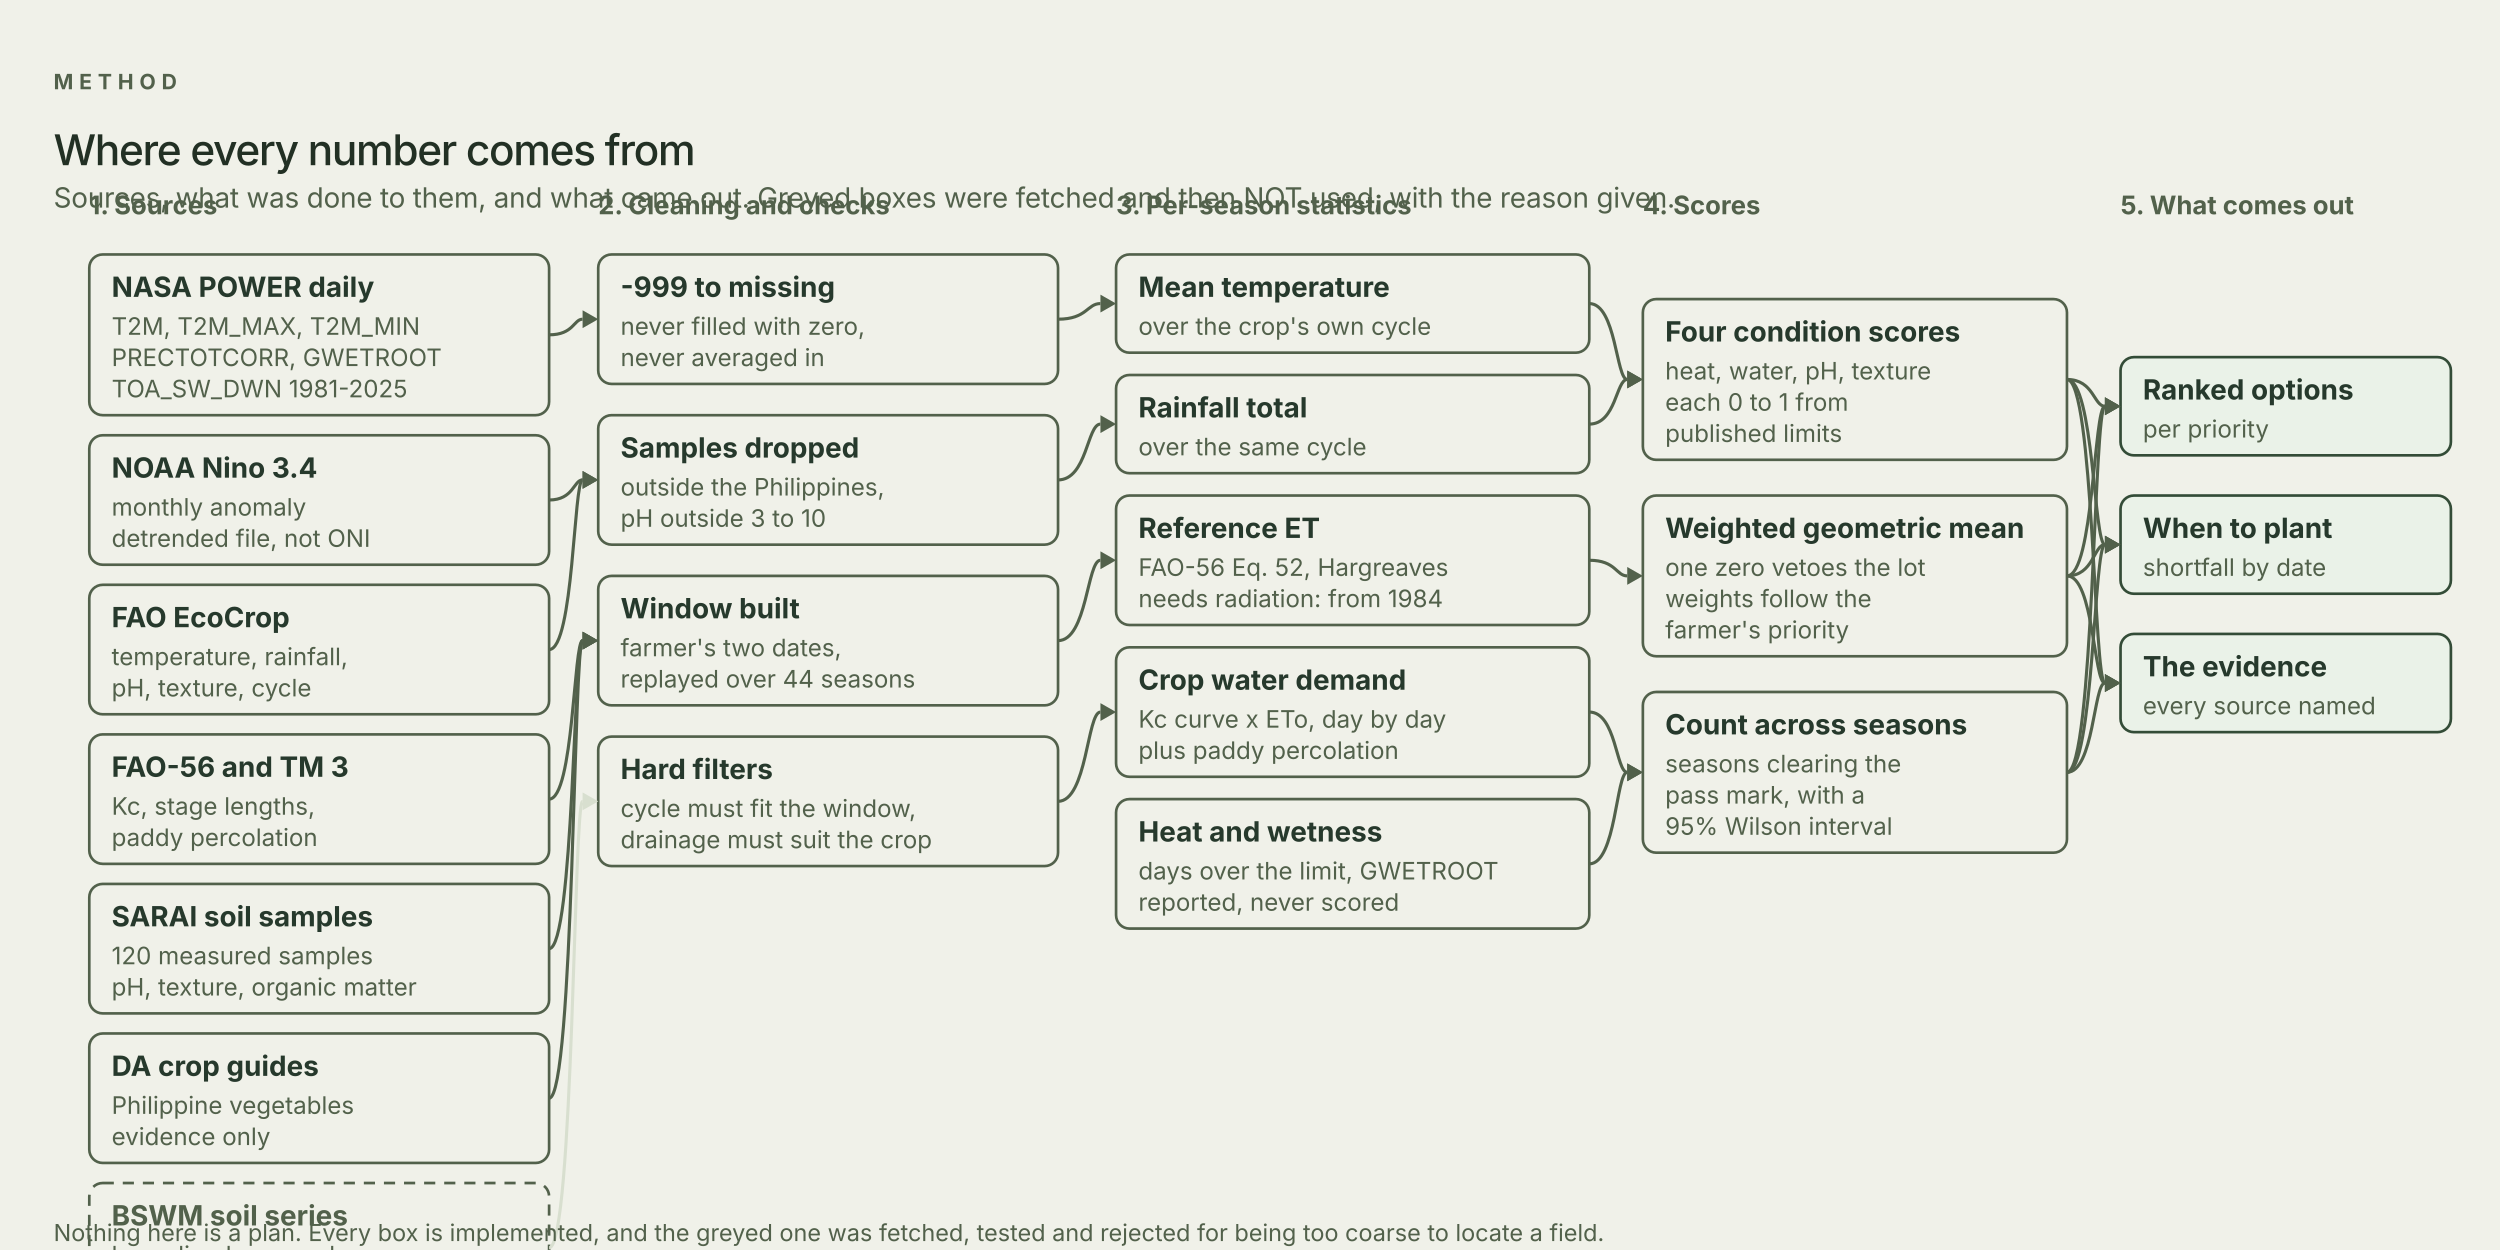
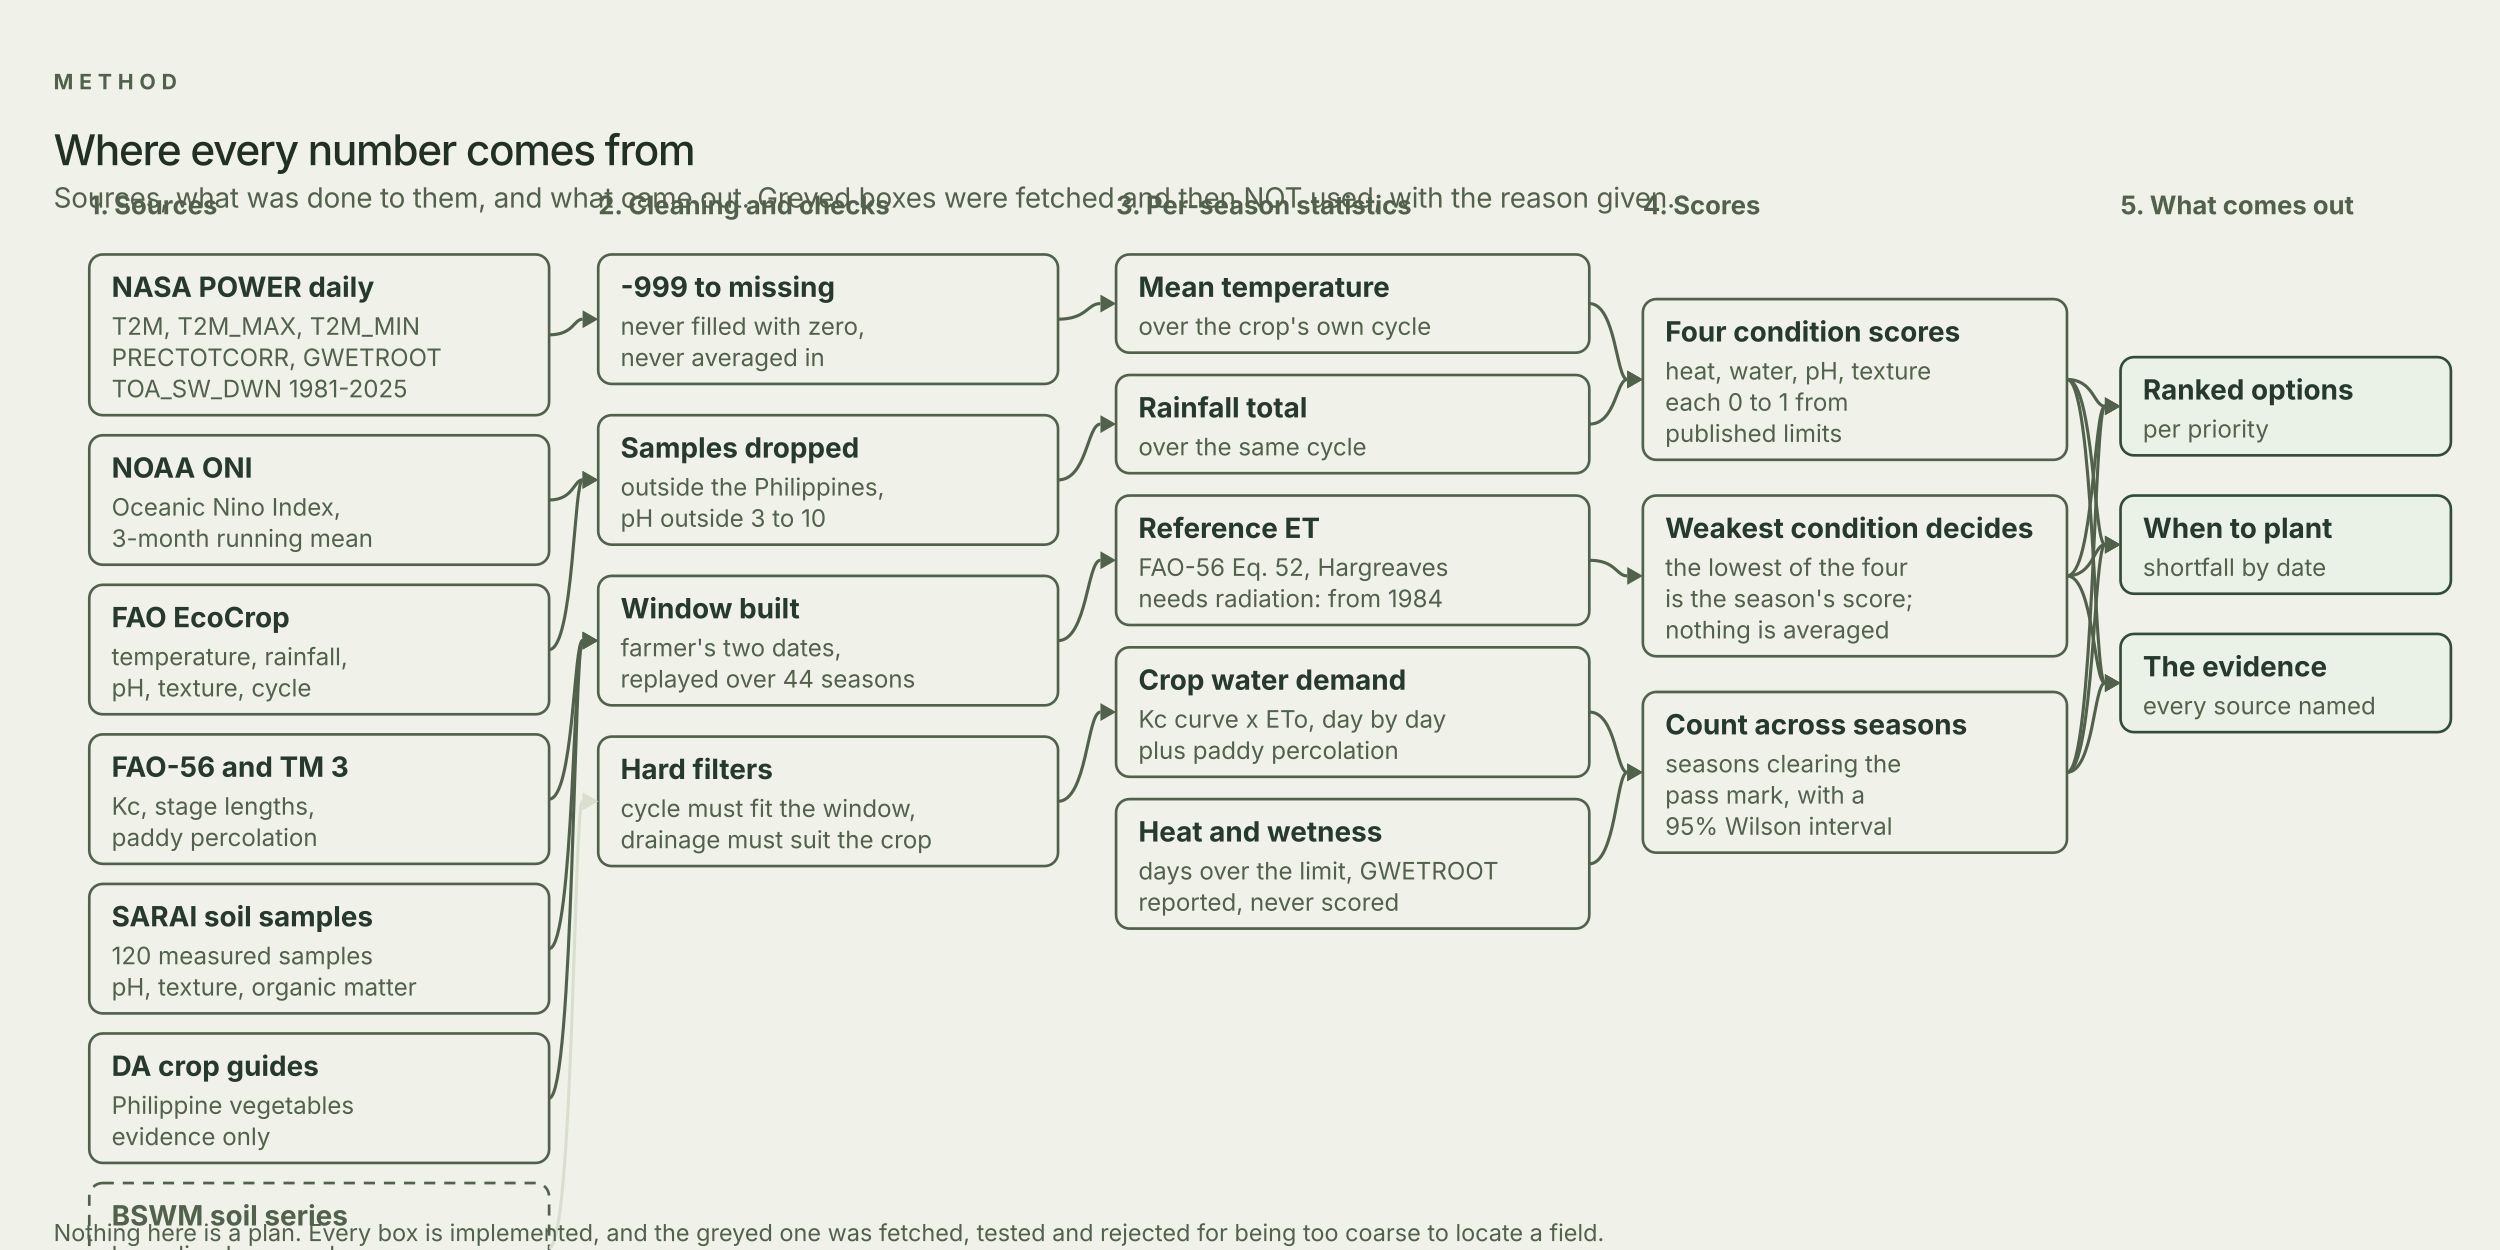
<svg xmlns="http://www.w3.org/2000/svg" width="1120" height="560" viewBox="0 0 1120 560">
  <rect width="1120" height="560" fill="#f0f1e9" />
  <text x="24" y="40" font-size="9.5" font-weight="650" fill="#52614b" font-family="'DM Sans', -apple-system, 'Segoe UI', sans-serif" letter-spacing="2.6">METHOD</text>
  <text x="24" y="74" font-size="19" font-weight="550" fill="#223024" font-family="Manrope, 'DM Sans', -apple-system, 'Segoe UI', sans-serif" letter-spacing="-0.6">Where every number comes from</text>
  <text x="24" y="93" font-size="12.5" fill="#52614b" font-family="'DM Sans', -apple-system, 'Segoe UI', sans-serif" letter-spacing="-0.1">Sources, what was done to them, and what came out. Greyed boxes were fetched and then NOT used, with the reason given.</text>
  <text x="40.0" y="96.0" font-size="11.5" fill="#52614b" text-anchor="start" font-weight="700" font-family="'DM Sans', -apple-system, 'Segoe UI', sans-serif">1. Sources</text>
  <text x="268.0" y="96.0" font-size="11.5" fill="#52614b" text-anchor="start" font-weight="700" font-family="'DM Sans', -apple-system, 'Segoe UI', sans-serif">2. Cleaning and checks</text>
  <text x="500.0" y="96.0" font-size="11.5" fill="#52614b" text-anchor="start" font-weight="700" font-family="'DM Sans', -apple-system, 'Segoe UI', sans-serif">3. Per-season statistics</text>
  <text x="736.0" y="96.0" font-size="11.5" fill="#52614b" text-anchor="start" font-weight="700" font-family="'DM Sans', -apple-system, 'Segoe UI', sans-serif">4. Scores</text>
  <text x="950.0" y="96.0" font-size="11.5" fill="#52614b" text-anchor="start" font-weight="700" font-family="'DM Sans', -apple-system, 'Segoe UI', sans-serif">5. What comes out</text>
  <rect x="40" y="114" width="206" height="72" rx="6" fill="#f0f1e9" stroke="#52614b" stroke-width="1.2" stroke-dasharray="none" />
  <text x="50.0" y="133.0" font-size="12.5" fill="#26392c" text-anchor="start" font-weight="700" font-family="'DM Sans', -apple-system, 'Segoe UI', sans-serif">NASA POWER daily</text>
  <text x="50.0" y="150.0" font-size="10.8" fill="#52614b" text-anchor="start" font-weight="400" font-family="'DM Sans', -apple-system, 'Segoe UI', sans-serif">T2M, T2M_MAX, T2M_MIN</text>
  <text x="50.0" y="164.0" font-size="10.8" fill="#52614b" text-anchor="start" font-weight="400" font-family="'DM Sans', -apple-system, 'Segoe UI', sans-serif">PRECTOTCORR, GWETROOT</text>
  <text x="50.0" y="178.0" font-size="10.8" fill="#52614b" text-anchor="start" font-weight="400" font-family="'DM Sans', -apple-system, 'Segoe UI', sans-serif">TOA_SW_DWN  1981-2025</text>
  <rect x="40" y="195" width="206" height="58" rx="6" fill="#f0f1e9" stroke="#52614b" stroke-width="1.2" stroke-dasharray="none" />
-   <text x="50.0" y="214.0" font-size="12.5" fill="#26392c" text-anchor="start" font-weight="700" font-family="'DM Sans', -apple-system, 'Segoe UI', sans-serif">NOAA Nino 3.4</text>
-   <text x="50.0" y="231.0" font-size="10.8" fill="#52614b" text-anchor="start" font-weight="400" font-family="'DM Sans', -apple-system, 'Segoe UI', sans-serif">monthly anomaly</text>
-   <text x="50.0" y="245.0" font-size="10.8" fill="#52614b" text-anchor="start" font-weight="400" font-family="'DM Sans', -apple-system, 'Segoe UI', sans-serif">detrended file, not ONI</text>
+   <text x="50.0" y="214.0" font-size="12.5" fill="#26392c" text-anchor="start" font-weight="700" font-family="'DM Sans', -apple-system, 'Segoe UI', sans-serif">NOAA ONI</text>
+   <text x="50.0" y="231.0" font-size="10.8" fill="#52614b" text-anchor="start" font-weight="400" font-family="'DM Sans', -apple-system, 'Segoe UI', sans-serif">Oceanic Nino Index,</text>
+   <text x="50.0" y="245.0" font-size="10.8" fill="#52614b" text-anchor="start" font-weight="400" font-family="'DM Sans', -apple-system, 'Segoe UI', sans-serif">3-month running mean</text>
  <rect x="40" y="262" width="206" height="58" rx="6" fill="#f0f1e9" stroke="#52614b" stroke-width="1.2" stroke-dasharray="none" />
  <text x="50.0" y="281.0" font-size="12.5" fill="#26392c" text-anchor="start" font-weight="700" font-family="'DM Sans', -apple-system, 'Segoe UI', sans-serif">FAO EcoCrop</text>
  <text x="50.0" y="298.0" font-size="10.8" fill="#52614b" text-anchor="start" font-weight="400" font-family="'DM Sans', -apple-system, 'Segoe UI', sans-serif">temperature, rainfall,</text>
  <text x="50.0" y="312.0" font-size="10.8" fill="#52614b" text-anchor="start" font-weight="400" font-family="'DM Sans', -apple-system, 'Segoe UI', sans-serif">pH, texture, cycle</text>
  <rect x="40" y="329" width="206" height="58" rx="6" fill="#f0f1e9" stroke="#52614b" stroke-width="1.2" stroke-dasharray="none" />
  <text x="50.0" y="348.0" font-size="12.5" fill="#26392c" text-anchor="start" font-weight="700" font-family="'DM Sans', -apple-system, 'Segoe UI', sans-serif">FAO-56 and TM 3</text>
  <text x="50.0" y="365.0" font-size="10.8" fill="#52614b" text-anchor="start" font-weight="400" font-family="'DM Sans', -apple-system, 'Segoe UI', sans-serif">Kc, stage lengths,</text>
  <text x="50.0" y="379.0" font-size="10.8" fill="#52614b" text-anchor="start" font-weight="400" font-family="'DM Sans', -apple-system, 'Segoe UI', sans-serif">paddy percolation</text>
  <rect x="40" y="396" width="206" height="58" rx="6" fill="#f0f1e9" stroke="#52614b" stroke-width="1.2" stroke-dasharray="none" />
  <text x="50.0" y="415.0" font-size="12.5" fill="#26392c" text-anchor="start" font-weight="700" font-family="'DM Sans', -apple-system, 'Segoe UI', sans-serif">SARAI soil samples</text>
  <text x="50.0" y="432.0" font-size="10.8" fill="#52614b" text-anchor="start" font-weight="400" font-family="'DM Sans', -apple-system, 'Segoe UI', sans-serif">120 measured samples</text>
  <text x="50.0" y="446.0" font-size="10.8" fill="#52614b" text-anchor="start" font-weight="400" font-family="'DM Sans', -apple-system, 'Segoe UI', sans-serif">pH, texture, organic matter</text>
  <rect x="40" y="463" width="206" height="58" rx="6" fill="#f0f1e9" stroke="#52614b" stroke-width="1.2" stroke-dasharray="none" />
  <text x="50.0" y="482.0" font-size="12.5" fill="#26392c" text-anchor="start" font-weight="700" font-family="'DM Sans', -apple-system, 'Segoe UI', sans-serif">DA crop guides</text>
  <text x="50.0" y="499.0" font-size="10.8" fill="#52614b" text-anchor="start" font-weight="400" font-family="'DM Sans', -apple-system, 'Segoe UI', sans-serif">Philippine vegetables</text>
  <text x="50.0" y="513.0" font-size="10.8" fill="#52614b" text-anchor="start" font-weight="400" font-family="'DM Sans', -apple-system, 'Segoe UI', sans-serif">evidence only</text>
  <rect x="40" y="530" width="206" height="58" rx="6" fill="#f0f1e9" stroke="#52614b" stroke-width="1.2" stroke-dasharray="5 4" />
  <text x="50.0" y="549.0" font-size="12.5" fill="#52614b" text-anchor="start" font-weight="700" font-family="'DM Sans', -apple-system, 'Segoe UI', sans-serif">BSWM soil series</text>
  <text x="50.0" y="566.0" font-size="10.8" fill="#52614b" text-anchor="start" font-weight="400" font-family="'DM Sans', -apple-system, 'Segoe UI', sans-serif">bounding boxes only,</text>
  <text x="50.0" y="580.0" font-size="10.8" fill="#52614b" text-anchor="start" font-weight="400" font-family="'DM Sans', -apple-system, 'Segoe UI', sans-serif">hundreds of km wide</text>
  <text x="50.0" y="582.0" font-size="10.2" fill="#a05143" text-anchor="start" font-weight="400" font-family="'DM Sans', -apple-system, 'Segoe UI', sans-serif">NOT USED: cannot locate a point</text>
  <rect x="268" y="114" width="206" height="58" rx="6" fill="#f0f1e9" stroke="#52614b" stroke-width="1.2" stroke-dasharray="none" />
  <text x="278.0" y="133.0" font-size="12.5" fill="#26392c" text-anchor="start" font-weight="700" font-family="'DM Sans', -apple-system, 'Segoe UI', sans-serif">-999 to missing</text>
  <text x="278.0" y="150.0" font-size="10.8" fill="#52614b" text-anchor="start" font-weight="400" font-family="'DM Sans', -apple-system, 'Segoe UI', sans-serif">never filled with zero,</text>
  <text x="278.0" y="164.0" font-size="10.8" fill="#52614b" text-anchor="start" font-weight="400" font-family="'DM Sans', -apple-system, 'Segoe UI', sans-serif">never averaged in</text>
  <rect x="268" y="186" width="206" height="58" rx="6" fill="#f0f1e9" stroke="#52614b" stroke-width="1.2" stroke-dasharray="none" />
  <text x="278.0" y="205.0" font-size="12.5" fill="#26392c" text-anchor="start" font-weight="700" font-family="'DM Sans', -apple-system, 'Segoe UI', sans-serif">Samples dropped</text>
  <text x="278.0" y="222.0" font-size="10.8" fill="#52614b" text-anchor="start" font-weight="400" font-family="'DM Sans', -apple-system, 'Segoe UI', sans-serif">outside the Philippines,</text>
  <text x="278.0" y="236.0" font-size="10.8" fill="#52614b" text-anchor="start" font-weight="400" font-family="'DM Sans', -apple-system, 'Segoe UI', sans-serif">pH outside 3 to 10</text>
  <rect x="268" y="258" width="206" height="58" rx="6" fill="#f0f1e9" stroke="#52614b" stroke-width="1.2" stroke-dasharray="none" />
  <text x="278.0" y="277.0" font-size="12.5" fill="#26392c" text-anchor="start" font-weight="700" font-family="'DM Sans', -apple-system, 'Segoe UI', sans-serif">Window built</text>
  <text x="278.0" y="294.0" font-size="10.8" fill="#52614b" text-anchor="start" font-weight="400" font-family="'DM Sans', -apple-system, 'Segoe UI', sans-serif">farmer's two dates,</text>
  <text x="278.0" y="308.0" font-size="10.8" fill="#52614b" text-anchor="start" font-weight="400" font-family="'DM Sans', -apple-system, 'Segoe UI', sans-serif">replayed over 44 seasons</text>
  <rect x="268" y="330" width="206" height="58" rx="6" fill="#f0f1e9" stroke="#52614b" stroke-width="1.2" stroke-dasharray="none" />
  <text x="278.0" y="349.0" font-size="12.5" fill="#26392c" text-anchor="start" font-weight="700" font-family="'DM Sans', -apple-system, 'Segoe UI', sans-serif">Hard filters</text>
  <text x="278.0" y="366.0" font-size="10.8" fill="#52614b" text-anchor="start" font-weight="400" font-family="'DM Sans', -apple-system, 'Segoe UI', sans-serif">cycle must fit the window,</text>
  <text x="278.0" y="380.0" font-size="10.8" fill="#52614b" text-anchor="start" font-weight="400" font-family="'DM Sans', -apple-system, 'Segoe UI', sans-serif">drainage must suit the crop</text>
  <rect x="500" y="114" width="212" height="44" rx="6" fill="#f0f1e9" stroke="#52614b" stroke-width="1.2" stroke-dasharray="none" />
  <text x="510.0" y="133.0" font-size="12.5" fill="#26392c" text-anchor="start" font-weight="700" font-family="'DM Sans', -apple-system, 'Segoe UI', sans-serif">Mean temperature</text>
  <text x="510.0" y="150.0" font-size="10.8" fill="#52614b" text-anchor="start" font-weight="400" font-family="'DM Sans', -apple-system, 'Segoe UI', sans-serif">over the crop's own cycle</text>
  <rect x="500" y="168" width="212" height="44" rx="6" fill="#f0f1e9" stroke="#52614b" stroke-width="1.2" stroke-dasharray="none" />
  <text x="510.0" y="187.0" font-size="12.5" fill="#26392c" text-anchor="start" font-weight="700" font-family="'DM Sans', -apple-system, 'Segoe UI', sans-serif">Rainfall total</text>
  <text x="510.0" y="204.0" font-size="10.8" fill="#52614b" text-anchor="start" font-weight="400" font-family="'DM Sans', -apple-system, 'Segoe UI', sans-serif">over the same cycle</text>
  <rect x="500" y="222" width="212" height="58" rx="6" fill="#f0f1e9" stroke="#52614b" stroke-width="1.2" stroke-dasharray="none" />
  <text x="510.0" y="241.0" font-size="12.5" fill="#26392c" text-anchor="start" font-weight="700" font-family="'DM Sans', -apple-system, 'Segoe UI', sans-serif">Reference ET</text>
  <text x="510.0" y="258.0" font-size="10.8" fill="#52614b" text-anchor="start" font-weight="400" font-family="'DM Sans', -apple-system, 'Segoe UI', sans-serif">FAO-56 Eq. 52, Hargreaves</text>
  <text x="510.0" y="272.0" font-size="10.8" fill="#52614b" text-anchor="start" font-weight="400" font-family="'DM Sans', -apple-system, 'Segoe UI', sans-serif">needs radiation: from 1984</text>
  <rect x="500" y="290" width="212" height="58" rx="6" fill="#f0f1e9" stroke="#52614b" stroke-width="1.2" stroke-dasharray="none" />
  <text x="510.0" y="309.0" font-size="12.5" fill="#26392c" text-anchor="start" font-weight="700" font-family="'DM Sans', -apple-system, 'Segoe UI', sans-serif">Crop water demand</text>
  <text x="510.0" y="326.0" font-size="10.8" fill="#52614b" text-anchor="start" font-weight="400" font-family="'DM Sans', -apple-system, 'Segoe UI', sans-serif">Kc curve x ETo, day by day</text>
  <text x="510.0" y="340.0" font-size="10.8" fill="#52614b" text-anchor="start" font-weight="400" font-family="'DM Sans', -apple-system, 'Segoe UI', sans-serif">plus paddy percolation</text>
  <rect x="500" y="358" width="212" height="58" rx="6" fill="#f0f1e9" stroke="#52614b" stroke-width="1.2" stroke-dasharray="none" />
  <text x="510.0" y="377.0" font-size="12.5" fill="#26392c" text-anchor="start" font-weight="700" font-family="'DM Sans', -apple-system, 'Segoe UI', sans-serif">Heat and wetness</text>
  <text x="510.0" y="394.0" font-size="10.8" fill="#52614b" text-anchor="start" font-weight="400" font-family="'DM Sans', -apple-system, 'Segoe UI', sans-serif">days over the limit, GWETROOT</text>
  <text x="510.0" y="408.0" font-size="10.8" fill="#52614b" text-anchor="start" font-weight="400" font-family="'DM Sans', -apple-system, 'Segoe UI', sans-serif">reported, never scored</text>
  <rect x="736" y="134" width="190" height="72" rx="6" fill="#f0f1e9" stroke="#52614b" stroke-width="1.2" stroke-dasharray="none" />
  <text x="746.0" y="153.0" font-size="12.5" fill="#26392c" text-anchor="start" font-weight="700" font-family="'DM Sans', -apple-system, 'Segoe UI', sans-serif">Four condition scores</text>
  <text x="746.0" y="170.0" font-size="10.8" fill="#52614b" text-anchor="start" font-weight="400" font-family="'DM Sans', -apple-system, 'Segoe UI', sans-serif">heat, water, pH, texture</text>
  <text x="746.0" y="184.0" font-size="10.8" fill="#52614b" text-anchor="start" font-weight="400" font-family="'DM Sans', -apple-system, 'Segoe UI', sans-serif">each 0 to 1 from</text>
  <text x="746.0" y="198.0" font-size="10.8" fill="#52614b" text-anchor="start" font-weight="400" font-family="'DM Sans', -apple-system, 'Segoe UI', sans-serif">published limits</text>
  <rect x="736" y="222" width="190" height="72" rx="6" fill="#f0f1e9" stroke="#52614b" stroke-width="1.2" stroke-dasharray="none" />
-   <text x="746.0" y="241.0" font-size="12.5" fill="#26392c" text-anchor="start" font-weight="700" font-family="'DM Sans', -apple-system, 'Segoe UI', sans-serif">Weighted geometric mean</text>
-   <text x="746.0" y="258.0" font-size="10.8" fill="#52614b" text-anchor="start" font-weight="400" font-family="'DM Sans', -apple-system, 'Segoe UI', sans-serif">one zero vetoes the lot</text>
-   <text x="746.0" y="272.0" font-size="10.8" fill="#52614b" text-anchor="start" font-weight="400" font-family="'DM Sans', -apple-system, 'Segoe UI', sans-serif">weights follow the</text>
-   <text x="746.0" y="286.0" font-size="10.8" fill="#52614b" text-anchor="start" font-weight="400" font-family="'DM Sans', -apple-system, 'Segoe UI', sans-serif">farmer's priority</text>
+   <text x="746.0" y="241.0" font-size="12.5" fill="#26392c" text-anchor="start" font-weight="700" font-family="'DM Sans', -apple-system, 'Segoe UI', sans-serif">Weakest condition decides</text>
+   <text x="746.0" y="258.0" font-size="10.8" fill="#52614b" text-anchor="start" font-weight="400" font-family="'DM Sans', -apple-system, 'Segoe UI', sans-serif">the lowest of the four</text>
+   <text x="746.0" y="272.0" font-size="10.8" fill="#52614b" text-anchor="start" font-weight="400" font-family="'DM Sans', -apple-system, 'Segoe UI', sans-serif">is the season's score;</text>
+   <text x="746.0" y="286.0" font-size="10.8" fill="#52614b" text-anchor="start" font-weight="400" font-family="'DM Sans', -apple-system, 'Segoe UI', sans-serif">nothing is averaged</text>
  <rect x="736" y="310" width="190" height="72" rx="6" fill="#f0f1e9" stroke="#52614b" stroke-width="1.2" stroke-dasharray="none" />
  <text x="746.0" y="329.0" font-size="12.5" fill="#26392c" text-anchor="start" font-weight="700" font-family="'DM Sans', -apple-system, 'Segoe UI', sans-serif">Count across seasons</text>
  <text x="746.0" y="346.0" font-size="10.8" fill="#52614b" text-anchor="start" font-weight="400" font-family="'DM Sans', -apple-system, 'Segoe UI', sans-serif">seasons clearing the</text>
  <text x="746.0" y="360.0" font-size="10.8" fill="#52614b" text-anchor="start" font-weight="400" font-family="'DM Sans', -apple-system, 'Segoe UI', sans-serif">pass mark, with a</text>
  <text x="746.0" y="374.0" font-size="10.8" fill="#52614b" text-anchor="start" font-weight="400" font-family="'DM Sans', -apple-system, 'Segoe UI', sans-serif">95% Wilson interval</text>
  <rect x="950" y="160" width="148" height="44" rx="6" fill="#eaf2e8" stroke="#334c37" stroke-width="1.2" stroke-dasharray="none" />
  <text x="960.0" y="179.0" font-size="12.5" fill="#26392c" text-anchor="start" font-weight="700" font-family="'DM Sans', -apple-system, 'Segoe UI', sans-serif">Ranked options</text>
  <text x="960.0" y="196.0" font-size="10.8" fill="#52614b" text-anchor="start" font-weight="400" font-family="'DM Sans', -apple-system, 'Segoe UI', sans-serif">per priority</text>
  <rect x="950" y="222" width="148" height="44" rx="6" fill="#eaf2e8" stroke="#334c37" stroke-width="1.2" stroke-dasharray="none" />
  <text x="960.0" y="241.0" font-size="12.5" fill="#26392c" text-anchor="start" font-weight="700" font-family="'DM Sans', -apple-system, 'Segoe UI', sans-serif">When to plant</text>
  <text x="960.0" y="258.0" font-size="10.8" fill="#52614b" text-anchor="start" font-weight="400" font-family="'DM Sans', -apple-system, 'Segoe UI', sans-serif">shortfall by date</text>
  <rect x="950" y="284" width="148" height="44" rx="6" fill="#eaf2e8" stroke="#334c37" stroke-width="1.2" stroke-dasharray="none" />
  <text x="960.0" y="303.0" font-size="12.5" fill="#26392c" text-anchor="start" font-weight="700" font-family="'DM Sans', -apple-system, 'Segoe UI', sans-serif">The evidence</text>
  <text x="960.0" y="320.0" font-size="10.8" fill="#52614b" text-anchor="start" font-weight="400" font-family="'DM Sans', -apple-system, 'Segoe UI', sans-serif">every source named</text>
  <path d="M 246 150.0 C 257.0 150.0 257.0 143.0 261 143.0" fill="none" stroke="#52614b" stroke-width="1.4" />
  <path d="M 261 139.0 L 268 143.0 L 261 147.0 Z" fill="#52614b" />
  <path d="M 246 224.0 C 257.0 224.0 257.0 215.0 261 215.0" fill="none" stroke="#52614b" stroke-width="1.4" />
  <path d="M 261 211.0 L 268 215.0 L 261 219.0 Z" fill="#52614b" />
  <path d="M 246 291.0 C 257.0 291.0 257.0 215.0 261 215.0" fill="none" stroke="#52614b" stroke-width="1.4" />
  <path d="M 261 211.0 L 268 215.0 L 261 219.0 Z" fill="#52614b" />
  <path d="M 246 358.0 C 257.0 358.0 257.0 287.0 261 287.0" fill="none" stroke="#52614b" stroke-width="1.4" />
  <path d="M 261 283.0 L 268 287.0 L 261 291.0 Z" fill="#52614b" />
  <path d="M 246 425.0 C 257.0 425.0 257.0 287.0 261 287.0" fill="none" stroke="#52614b" stroke-width="1.4" />
  <path d="M 261 283.0 L 268 287.0 L 261 291.0 Z" fill="#52614b" />
  <path d="M 246 492.0 C 257.0 492.0 257.0 287.0 261 287.0" fill="none" stroke="#52614b" stroke-width="1.4" />
  <path d="M 261 283.0 L 268 287.0 L 261 291.0 Z" fill="#52614b" />
  <path d="M 246 559.0 C 257.0 559.0 257.0 359.0 261 359.0" fill="none" stroke="#d8dfcf" stroke-width="1.4" />
  <path d="M 261 355.0 L 268 359.0 L 261 363.0 Z" fill="#d8dfcf" />
  <path d="M 474 143.0 C 487.0 143.0 487.0 136.0 493 136.0" fill="none" stroke="#52614b" stroke-width="1.4" />
  <path d="M 493 132.0 L 500 136.0 L 493 140.0 Z" fill="#52614b" />
  <path d="M 474 215.0 C 487.0 215.0 487.0 190.0 493 190.0" fill="none" stroke="#52614b" stroke-width="1.4" />
  <path d="M 493 186.0 L 500 190.0 L 493 194.0 Z" fill="#52614b" />
  <path d="M 474 287.0 C 487.0 287.0 487.0 251.0 493 251.0" fill="none" stroke="#52614b" stroke-width="1.4" />
  <path d="M 493 247.0 L 500 251.0 L 493 255.0 Z" fill="#52614b" />
  <path d="M 474 359.0 C 487.0 359.0 487.0 319.0 493 319.0" fill="none" stroke="#52614b" stroke-width="1.4" />
  <path d="M 493 315.0 L 500 319.0 L 493 323.0 Z" fill="#52614b" />
  <path d="M 712 136.0 C 724.0 136.0 724.0 170.0 729 170.0" fill="none" stroke="#52614b" stroke-width="1.4" />
  <path d="M 729 166.0 L 736 170.0 L 729 174.0 Z" fill="#52614b" />
  <path d="M 712 190.0 C 724.0 190.0 724.0 170.0 729 170.0" fill="none" stroke="#52614b" stroke-width="1.4" />
  <path d="M 729 166.0 L 736 170.0 L 729 174.0 Z" fill="#52614b" />
  <path d="M 712 251.0 C 724.0 251.0 724.0 258.0 729 258.0" fill="none" stroke="#52614b" stroke-width="1.4" />
  <path d="M 729 254.0 L 736 258.0 L 729 262.0 Z" fill="#52614b" />
  <path d="M 712 319.0 C 724.0 319.0 724.0 346.0 729 346.0" fill="none" stroke="#52614b" stroke-width="1.4" />
  <path d="M 729 342.0 L 736 346.0 L 729 350.0 Z" fill="#52614b" />
  <path d="M 712 387.0 C 724.0 387.0 724.0 346.0 729 346.0" fill="none" stroke="#52614b" stroke-width="1.4" />
  <path d="M 729 342.0 L 736 346.0 L 729 350.0 Z" fill="#52614b" />
  <path d="M 926 170.0 C 938.0 170.0 938.0 182.0 943 182.0" fill="none" stroke="#52614b" stroke-width="1.4" />
  <path d="M 943 178.0 L 950 182.0 L 943 186.0 Z" fill="#52614b" />
  <path d="M 926 170.0 C 938.0 170.0 938.0 244.0 943 244.0" fill="none" stroke="#52614b" stroke-width="1.4" />
  <path d="M 943 240.0 L 950 244.0 L 943 248.0 Z" fill="#52614b" />
  <path d="M 926 170.0 C 938.0 170.0 938.0 306.0 943 306.0" fill="none" stroke="#52614b" stroke-width="1.4" />
  <path d="M 943 302.0 L 950 306.0 L 943 310.0 Z" fill="#52614b" />
  <path d="M 926 258.0 C 938.0 258.0 938.0 182.0 943 182.0" fill="none" stroke="#52614b" stroke-width="1.4" />
  <path d="M 943 178.0 L 950 182.0 L 943 186.0 Z" fill="#52614b" />
  <path d="M 926 258.0 C 938.0 258.0 938.0 244.0 943 244.0" fill="none" stroke="#52614b" stroke-width="1.4" />
  <path d="M 943 240.0 L 950 244.0 L 943 248.0 Z" fill="#52614b" />
  <path d="M 926 258.0 C 938.0 258.0 938.0 306.0 943 306.0" fill="none" stroke="#52614b" stroke-width="1.4" />
  <path d="M 943 302.0 L 950 306.0 L 943 310.0 Z" fill="#52614b" />
  <path d="M 926 346.0 C 938.0 346.0 938.0 182.0 943 182.0" fill="none" stroke="#52614b" stroke-width="1.4" />
  <path d="M 943 178.0 L 950 182.0 L 943 186.0 Z" fill="#52614b" />
  <path d="M 926 346.0 C 938.0 346.0 938.0 244.0 943 244.0" fill="none" stroke="#52614b" stroke-width="1.4" />
  <path d="M 943 240.0 L 950 244.0 L 943 248.0 Z" fill="#52614b" />
  <path d="M 926 346.0 C 938.0 346.0 938.0 306.0 943 306.0" fill="none" stroke="#52614b" stroke-width="1.4" />
  <path d="M 943 302.0 L 950 306.0 L 943 310.0 Z" fill="#52614b" />
  <text x="24.0" y="556.0" font-size="10.5" fill="#52614b" text-anchor="start" font-weight="400" font-family="'DM Sans', -apple-system, 'Segoe UI', sans-serif">Nothing here is a plan. Every box is implemented, and the greyed one was fetched, tested and rejected for being too coarse to locate a field.</text>
</svg>
